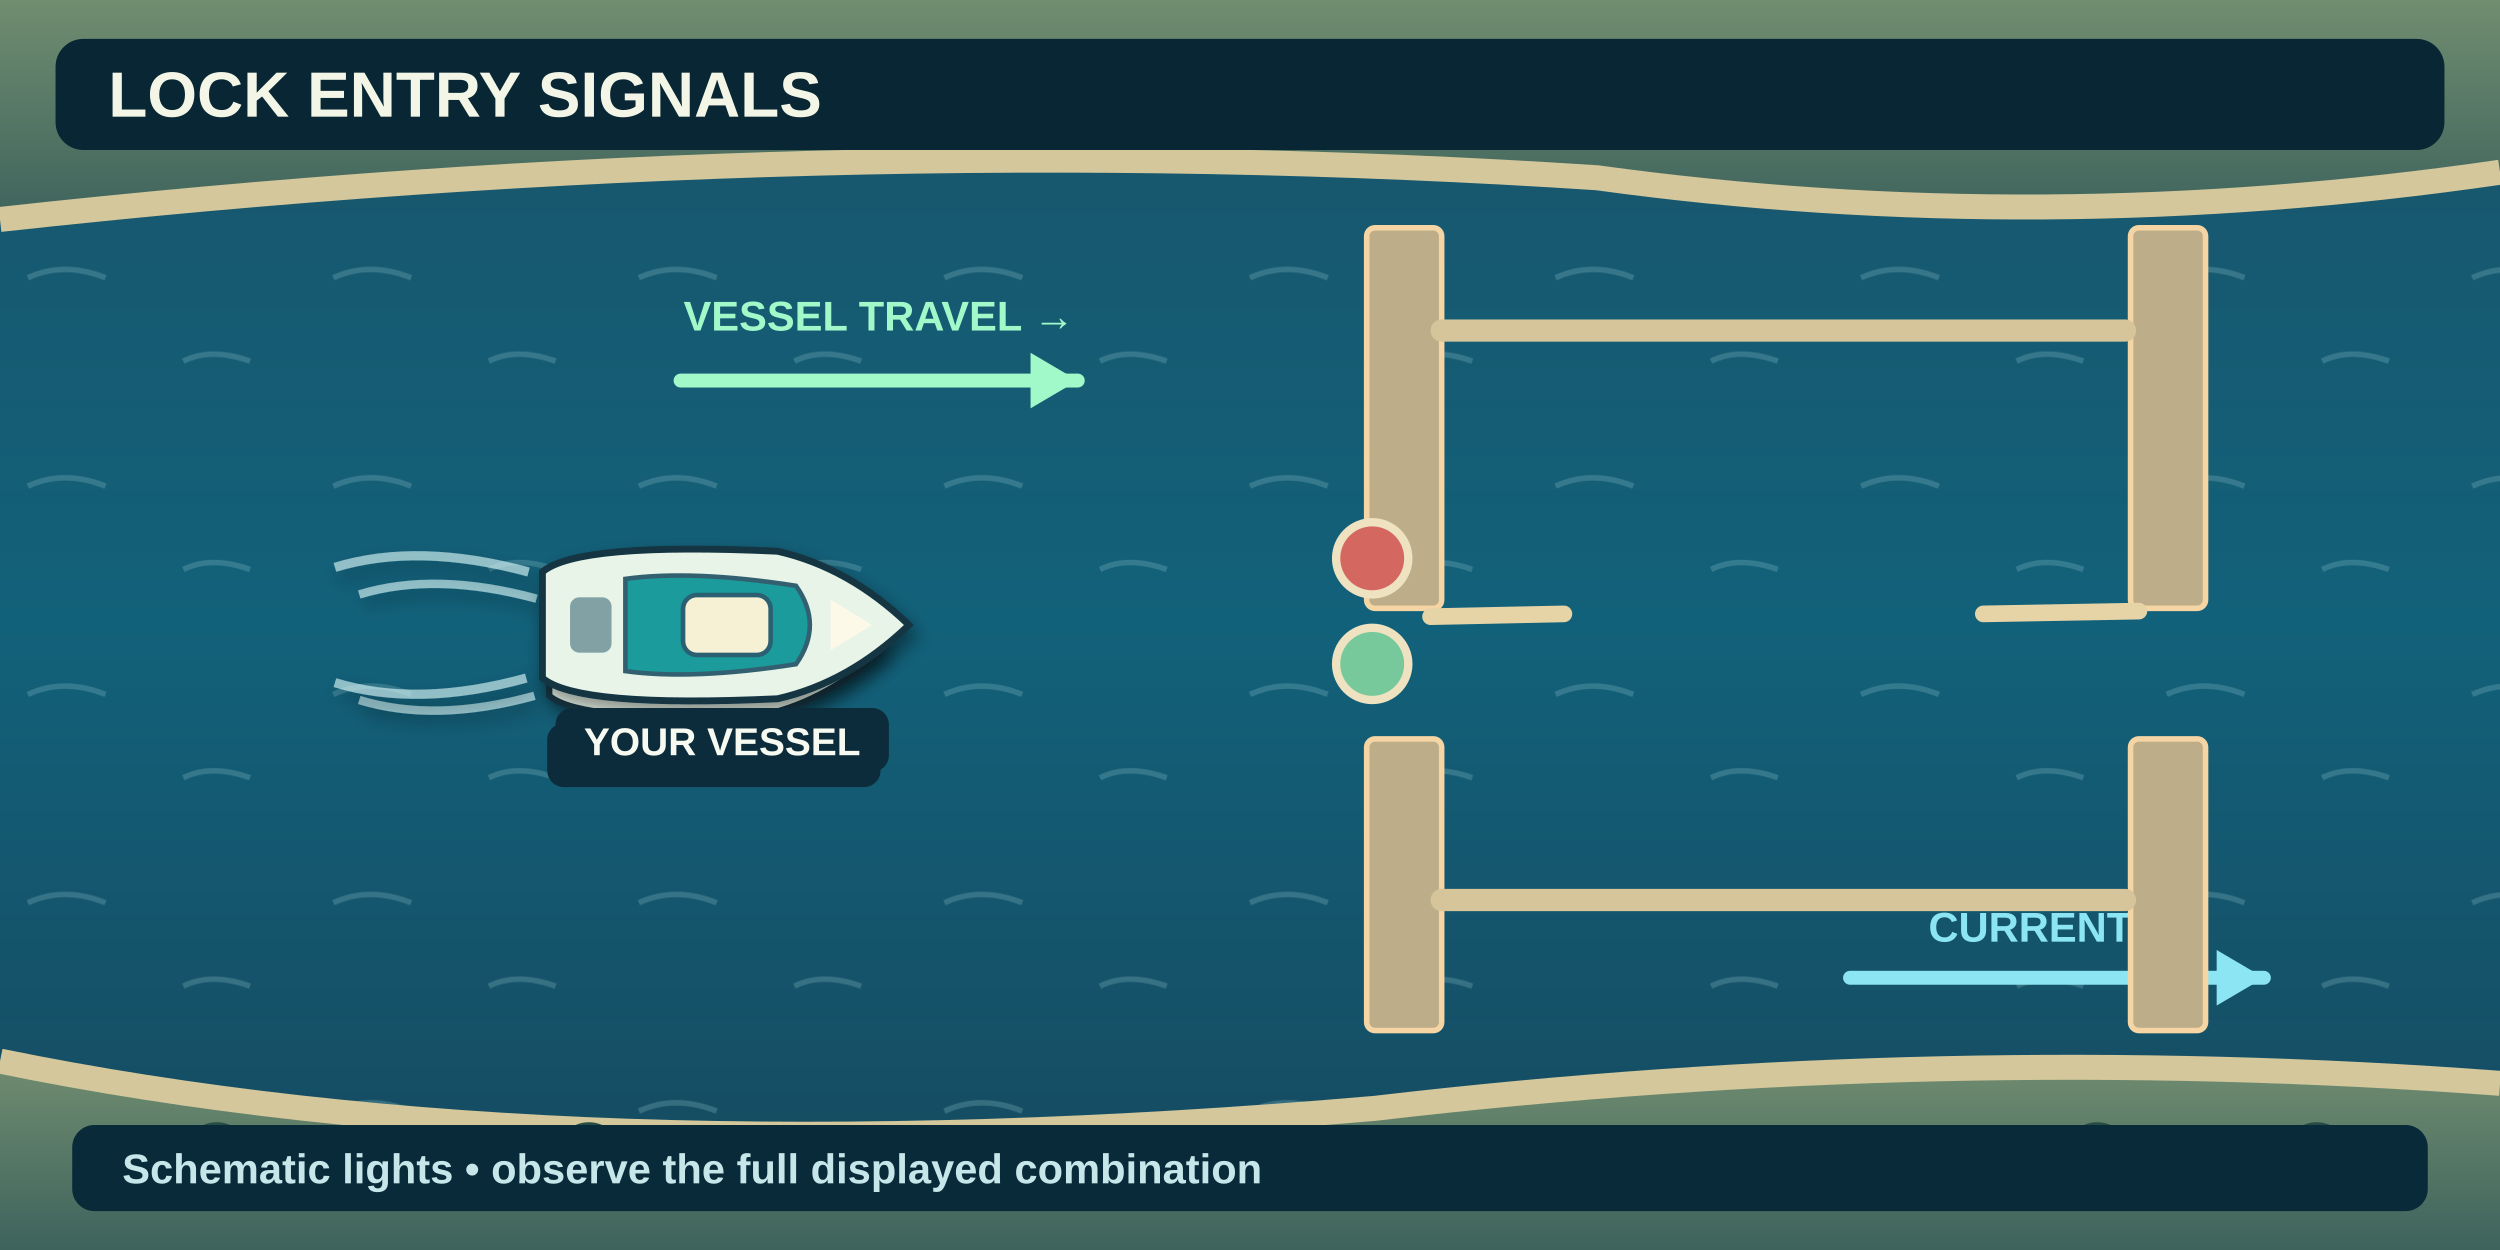
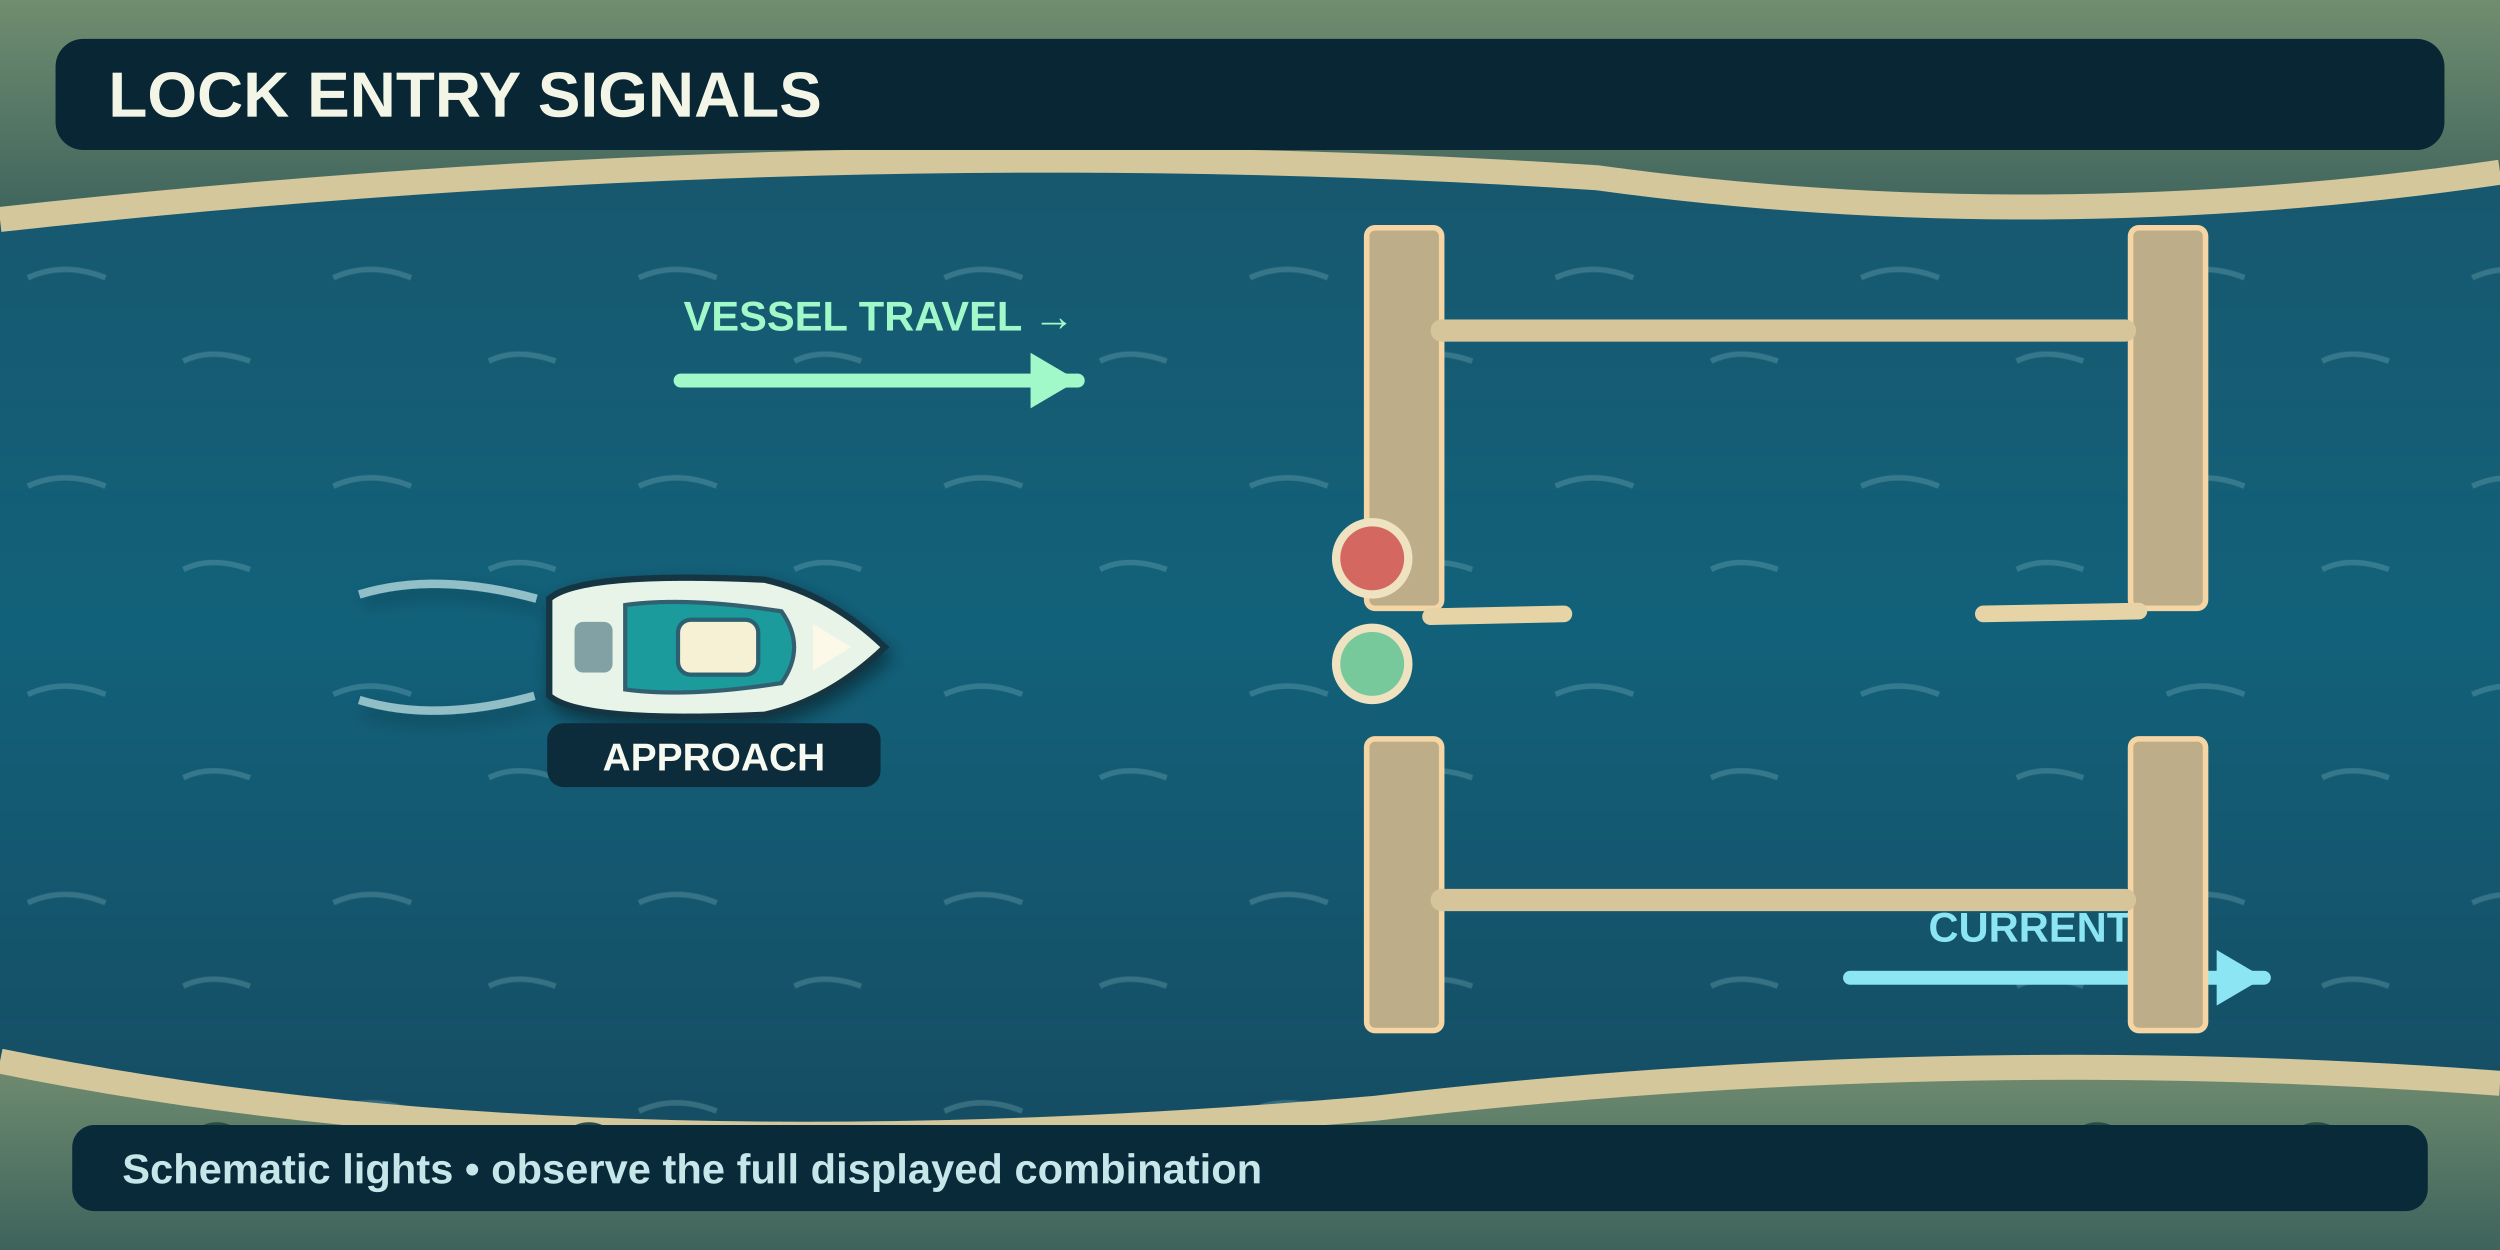
<svg xmlns="http://www.w3.org/2000/svg" viewBox="0 0 900 450" role="img" aria-label="LOCK ENTRY SIGNALS with vessel shapes and directions of travel">
  <defs>
    <linearGradient id="water" x2="0" y2="1">
      <stop stop-color="#19546a" />
      <stop offset=".5" stop-color="#12617a" />
      <stop offset="1" stop-color="#16485d" />
    </linearGradient>
    <linearGradient id="land" x2="0" y2="1">
      <stop stop-color="#718d70" />
      <stop offset="1" stop-color="#3d635c" />
    </linearGradient>
    <filter id="boatShadow" x="-50%" y="-50%" width="200%" height="200%">
      <feDropShadow dx="2" dy="4" stdDeviation="4" flood-opacity=".42" />
    </filter>
    <pattern id="ripples" width="110" height="75" patternUnits="userSpaceOnUse">
      <path d="M10 25q13 -6 28 0 M66 55q10 -5 24 0" stroke="#afdce0" stroke-opacity=".22" stroke-width="2" fill="none" />
    </pattern>
  </defs>
  <rect x="0" y="0" width="900" height="450" rx="22" fill="url(#water)" stroke="none" stroke-width="1" />
  <rect x="0" y="0" width="900" height="450" rx="22" fill="url(#ripples)" stroke="none" stroke-width="1" />
  <path d="M0 0H900V62Q735 86 575 63Q300 47 0 80Z" fill="url(#land)" stroke="none" stroke-width="1" />
  <path d="M0 450H900V390Q700 375 495 399Q205 424 0 382Z" fill="url(#land)" stroke="none" stroke-width="1" />
  <path d="M0 79Q300 46 575 64Q735 86 900 62" fill="none" stroke="#d3c79b" stroke-width="9" />
  <path d="M0 382Q205 424 495 399Q700 375 900 390" fill="none" stroke="#d3c79b" stroke-width="9" />
  <circle cx="56" cy="29" r="11" fill="#274c44" />
  <circle cx="78" cy="416" r="12" fill="#274c44" />
  <circle cx="190" cy="29" r="11" fill="#274c44" />
  <circle cx="212" cy="416" r="12" fill="#274c44" />
  <circle cx="733" cy="29" r="11" fill="#274c44" />
  <circle cx="755" cy="416" r="12" fill="#274c44" />
  <circle cx="812" cy="29" r="11" fill="#274c44" />
  <circle cx="834" cy="416" r="12" fill="#274c44" />
  <rect x="20" y="14" width="860" height="40" rx="10" fill="#082633" stroke="none" stroke-width="1" />
  <text x="39" y="42" fill="#f3f6e7" font-size="23" font-weight="700" text-anchor="start" font-family="Arial,Helvetica,sans-serif">LOCK ENTRY SIGNALS</text>
  <rect x="26" y="405" width="848" height="31" rx="8" fill="#082a39" stroke="none" stroke-width="1" />
  <text x="44" y="426" fill="#c7e6ea" font-size="15" font-weight="600" text-anchor="start" font-family="Arial,Helvetica,sans-serif">Schematic lights • observe the full displayed combination</text>
  <path d="M666 352 L815 352" fill="none" stroke="#8ce5f2" stroke-width="5" stroke-linecap="round" />
  <path d="M815 352 l-17 -10 v20 Z" fill="#8ce5f2" transform="rotate(0.0 815 352)" />
  <text x="740.5" y="339" fill="#8ce5f2" font-size="15" font-weight="700" text-anchor="middle" font-family="Arial,Helvetica,sans-serif">CURRENT →</text>
  <rect x="492" y="82" width="27" height="137" rx="3" fill="#bdad89" stroke="#f4d5a3" stroke-width="2" />
  <rect x="492" y="266" width="27" height="105" rx="3" fill="#bdad89" stroke="#f4d5a3" stroke-width="2" />
  <rect x="767" y="82" width="27" height="137" rx="3" fill="#bdad89" stroke="#f4d5a3" stroke-width="2" />
  <rect x="767" y="266" width="27" height="105" rx="3" fill="#bdad89" stroke="#f4d5a3" stroke-width="2" />
  <path d="M515 222 L563 221" fill="none" stroke="#e6d4a7" stroke-width="6" stroke-linecap="round" />
  <path d="M714 221 L770 220" fill="none" stroke="#e6d4a7" stroke-width="6" stroke-linecap="round" />
  <path d="M519 119 L765 119" fill="none" stroke="#d6c49a" stroke-width="8" stroke-linecap="round" />
  <path d="M519 324 L765 324" fill="none" stroke="#d6c49a" stroke-width="8" stroke-linecap="round" />
  <circle cx="494" cy="201" r="13" fill="#d46860" stroke="#eee2c1" stroke-width="3" />
  <circle cx="494" cy="239" r="13" fill="#77c99b" stroke="#eee2c1" stroke-width="3" />
  <g transform="translate(257 233) rotate(0) scale(0.76)" filter="url(#boatShadow)">
    <path d="M-84 -23 Q-132 -36 -168 -25 M-85 23 Q-132 36 -168 25" fill="none" stroke="#d9f6f5" stroke-width="4" opacity=".63" />
    <path d="M-78 -23 Q-63 -36 24 -32 Q55 -25 81 0 Q55 25 24 32 Q-63 36 -78 23 Z" fill="#e8f4e8" stroke="#153543" stroke-width="3" />
    <path d="M-42 -20 Q-13 -24 32 -17 Q44 0 32 17 Q-13 24 -42 20 Z" fill="#1a9b9c" stroke="#326170" stroke-width="2" />
    <rect x="-17" y="-13" width="38" height="26" rx="6" fill="#f6f0d4" stroke="#2a6171" stroke-width="2" />
    <rect x="-66" y="-12" width="18" height="24" rx="4" fill="#81a1a5" stroke="none" stroke-width="1" />
    <path d="M47 -11 L65 0 L47 11 Z" fill="#fcf9e9" stroke="none" stroke-width="1" />
  </g>
  <rect x="197" y="260.36" width="120" height="23" rx="6" fill="#0c2c3b" stroke="none" stroke-width="1" />
  <text x="257" y="277.36" fill="#f6faf1" font-size="14" font-weight="700" text-anchor="middle" font-family="Arial,Helvetica,sans-serif">APPROACH</text>
-   <g transform="translate(260 225) rotate(0) scale(0.83)" filter="url(#boatShadow)">
-     <path d="M-84 -23 Q-132 -36 -168 -25 M-85 23 Q-132 36 -168 25" fill="none" stroke="#d9f6f5" stroke-width="4" opacity=".63" />
-     <path d="M-78 -23 Q-63 -36 24 -32 Q55 -25 81 0 Q55 25 24 32 Q-63 36 -78 23 Z" fill="#e8f4e8" stroke="#153543" stroke-width="3" />
-     <path d="M-42 -20 Q-13 -24 32 -17 Q44 0 32 17 Q-13 24 -42 20 Z" fill="#1a9b9c" stroke="#326170" stroke-width="2" />
-     <rect x="-17" y="-13" width="38" height="26" rx="6" fill="#f6f0d4" stroke="#2a6171" stroke-width="2" />
-     <rect x="-66" y="-12" width="18" height="24" rx="4" fill="#81a1a5" stroke="none" stroke-width="1" />
-     <path d="M47 -11 L65 0 L47 11 Z" fill="#fcf9e9" stroke="none" stroke-width="1" />
-   </g>
-   <rect x="200" y="254.88" width="120" height="23" rx="6" fill="#0c2c3b" stroke="none" stroke-width="1" />
-   <text x="260" y="271.88" fill="#f6faf1" font-size="14" font-weight="700" text-anchor="middle" font-family="Arial,Helvetica,sans-serif">YOUR VESSEL</text>
  <path d="M245 137 L388 137" fill="none" stroke="#a1f8c8" stroke-width="5" stroke-linecap="round" />
  <path d="M388 137 l-17 -10 v20 Z" fill="#a1f8c8" transform="rotate(0.0 388 137)" />
  <text x="316.5" y="119" fill="#a1f8c8" font-size="15" font-weight="700" text-anchor="middle" font-family="Arial,Helvetica,sans-serif">VESSEL TRAVEL →</text>
</svg>
